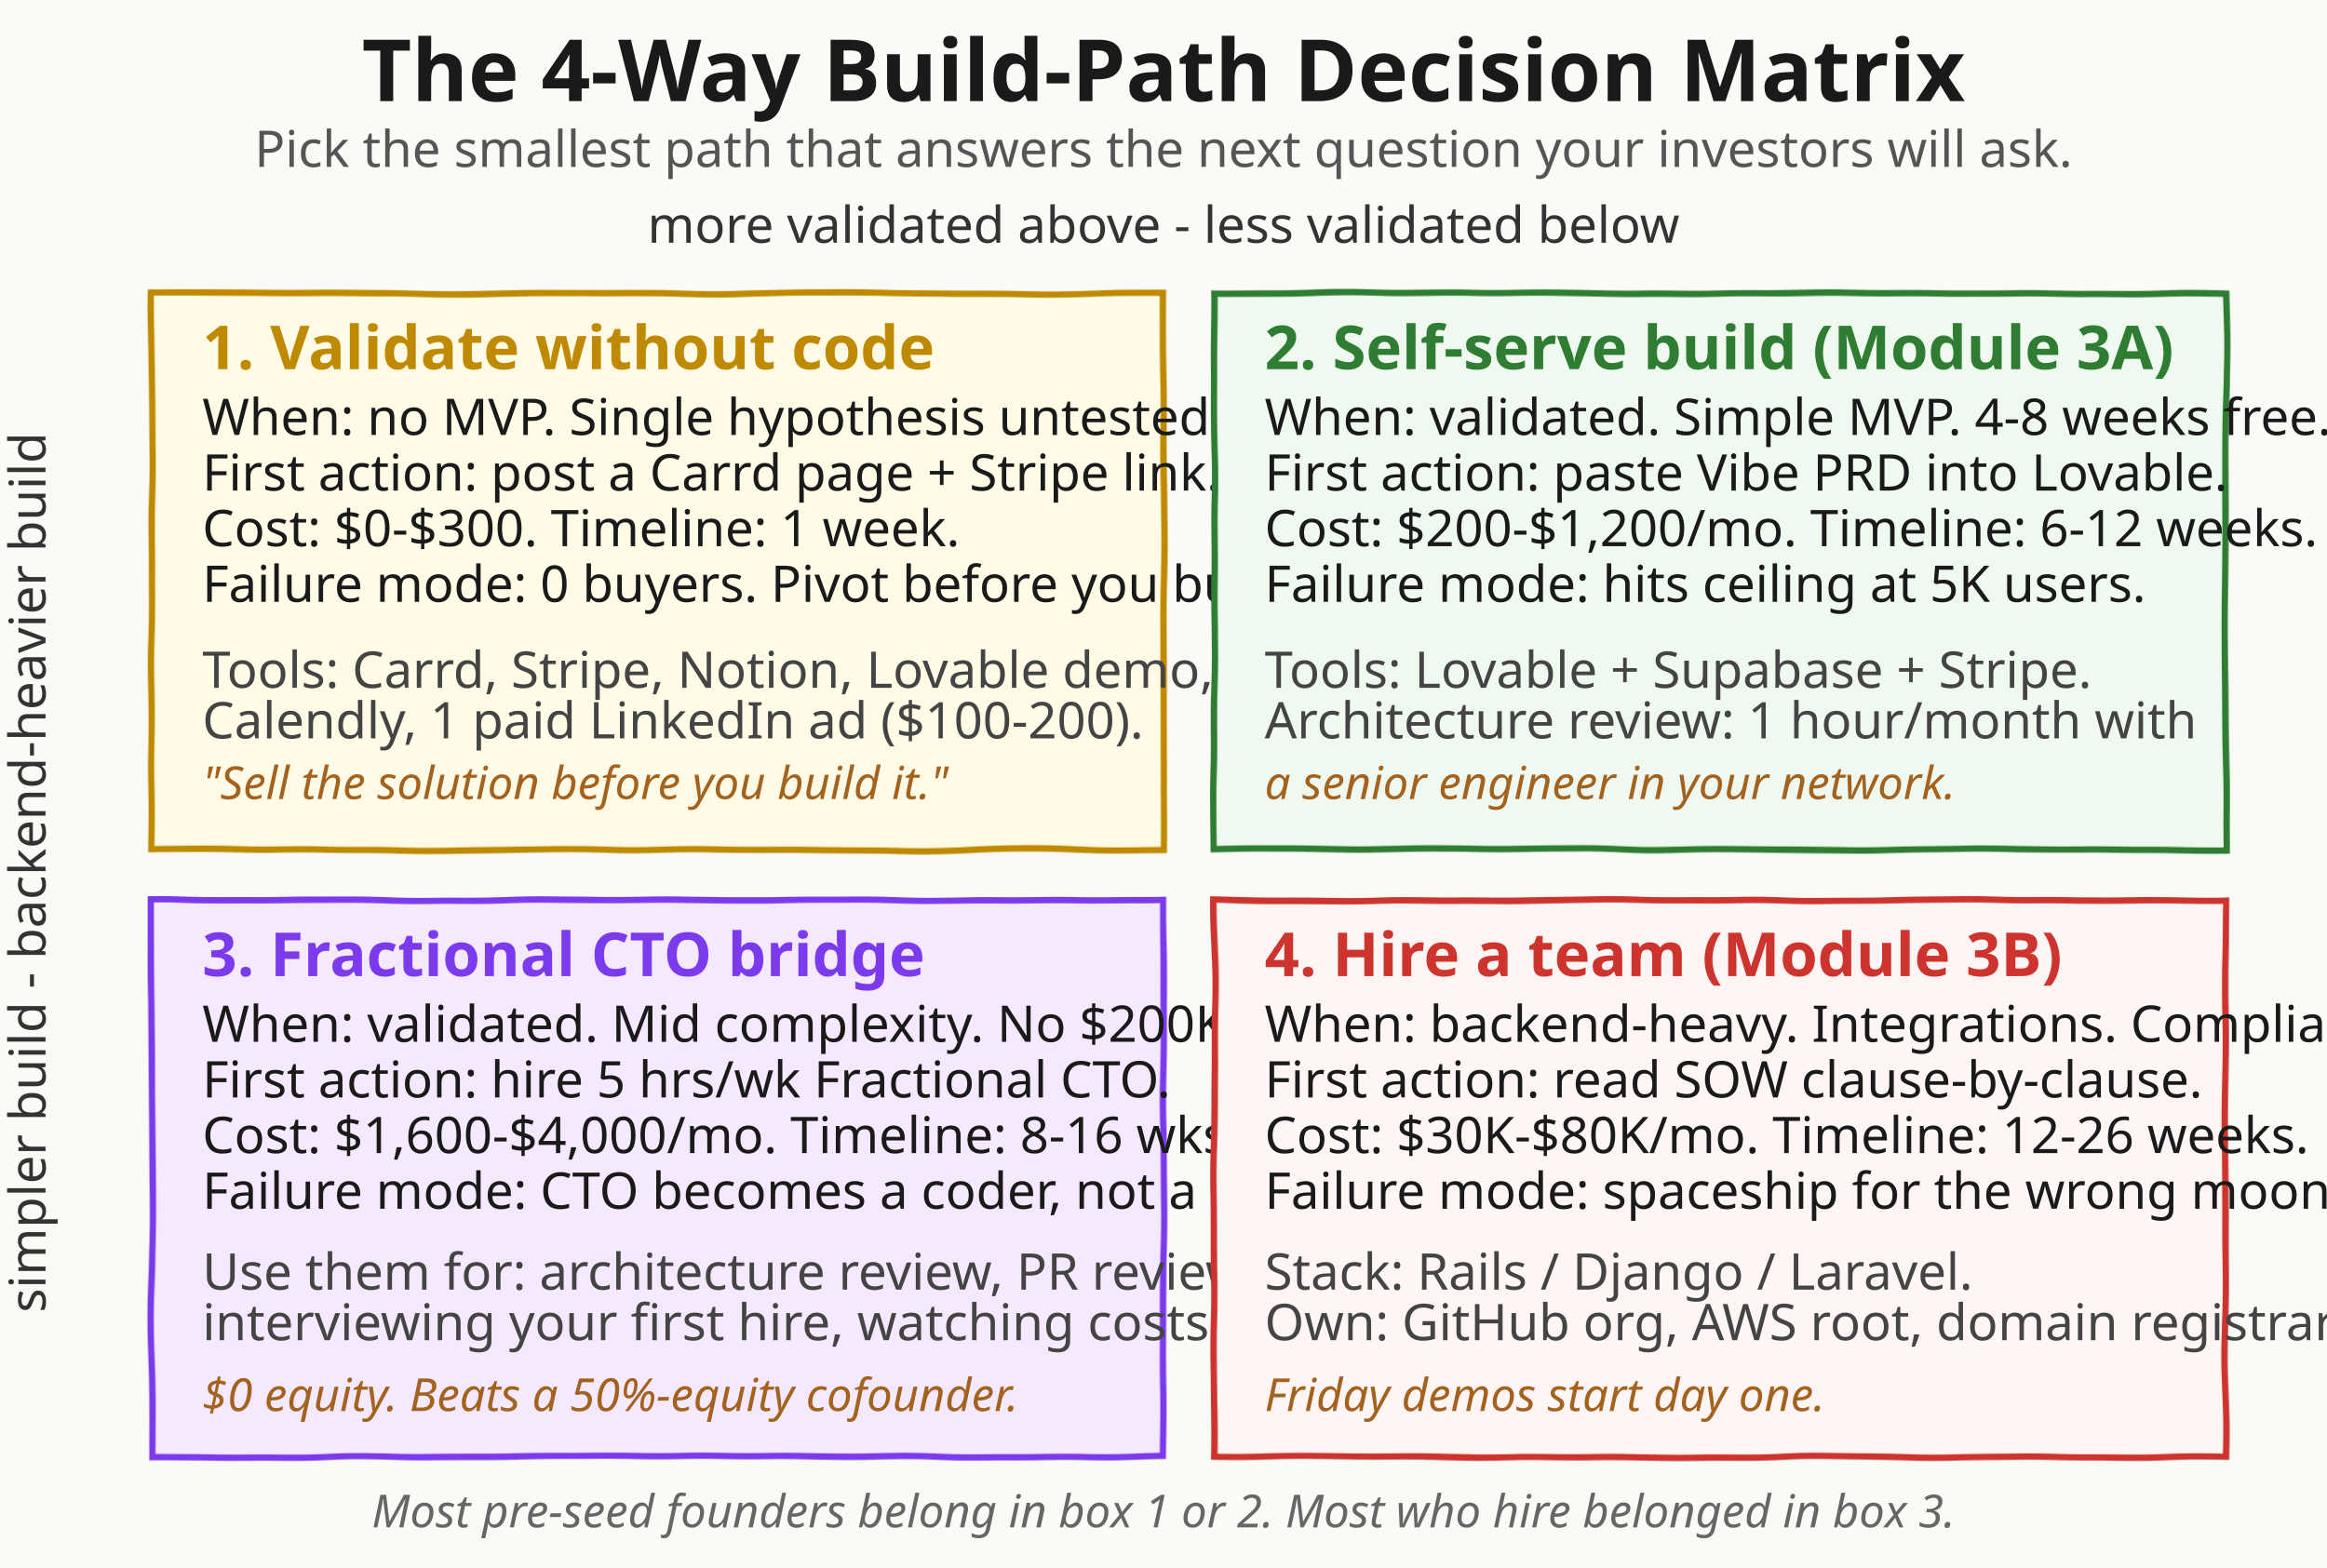
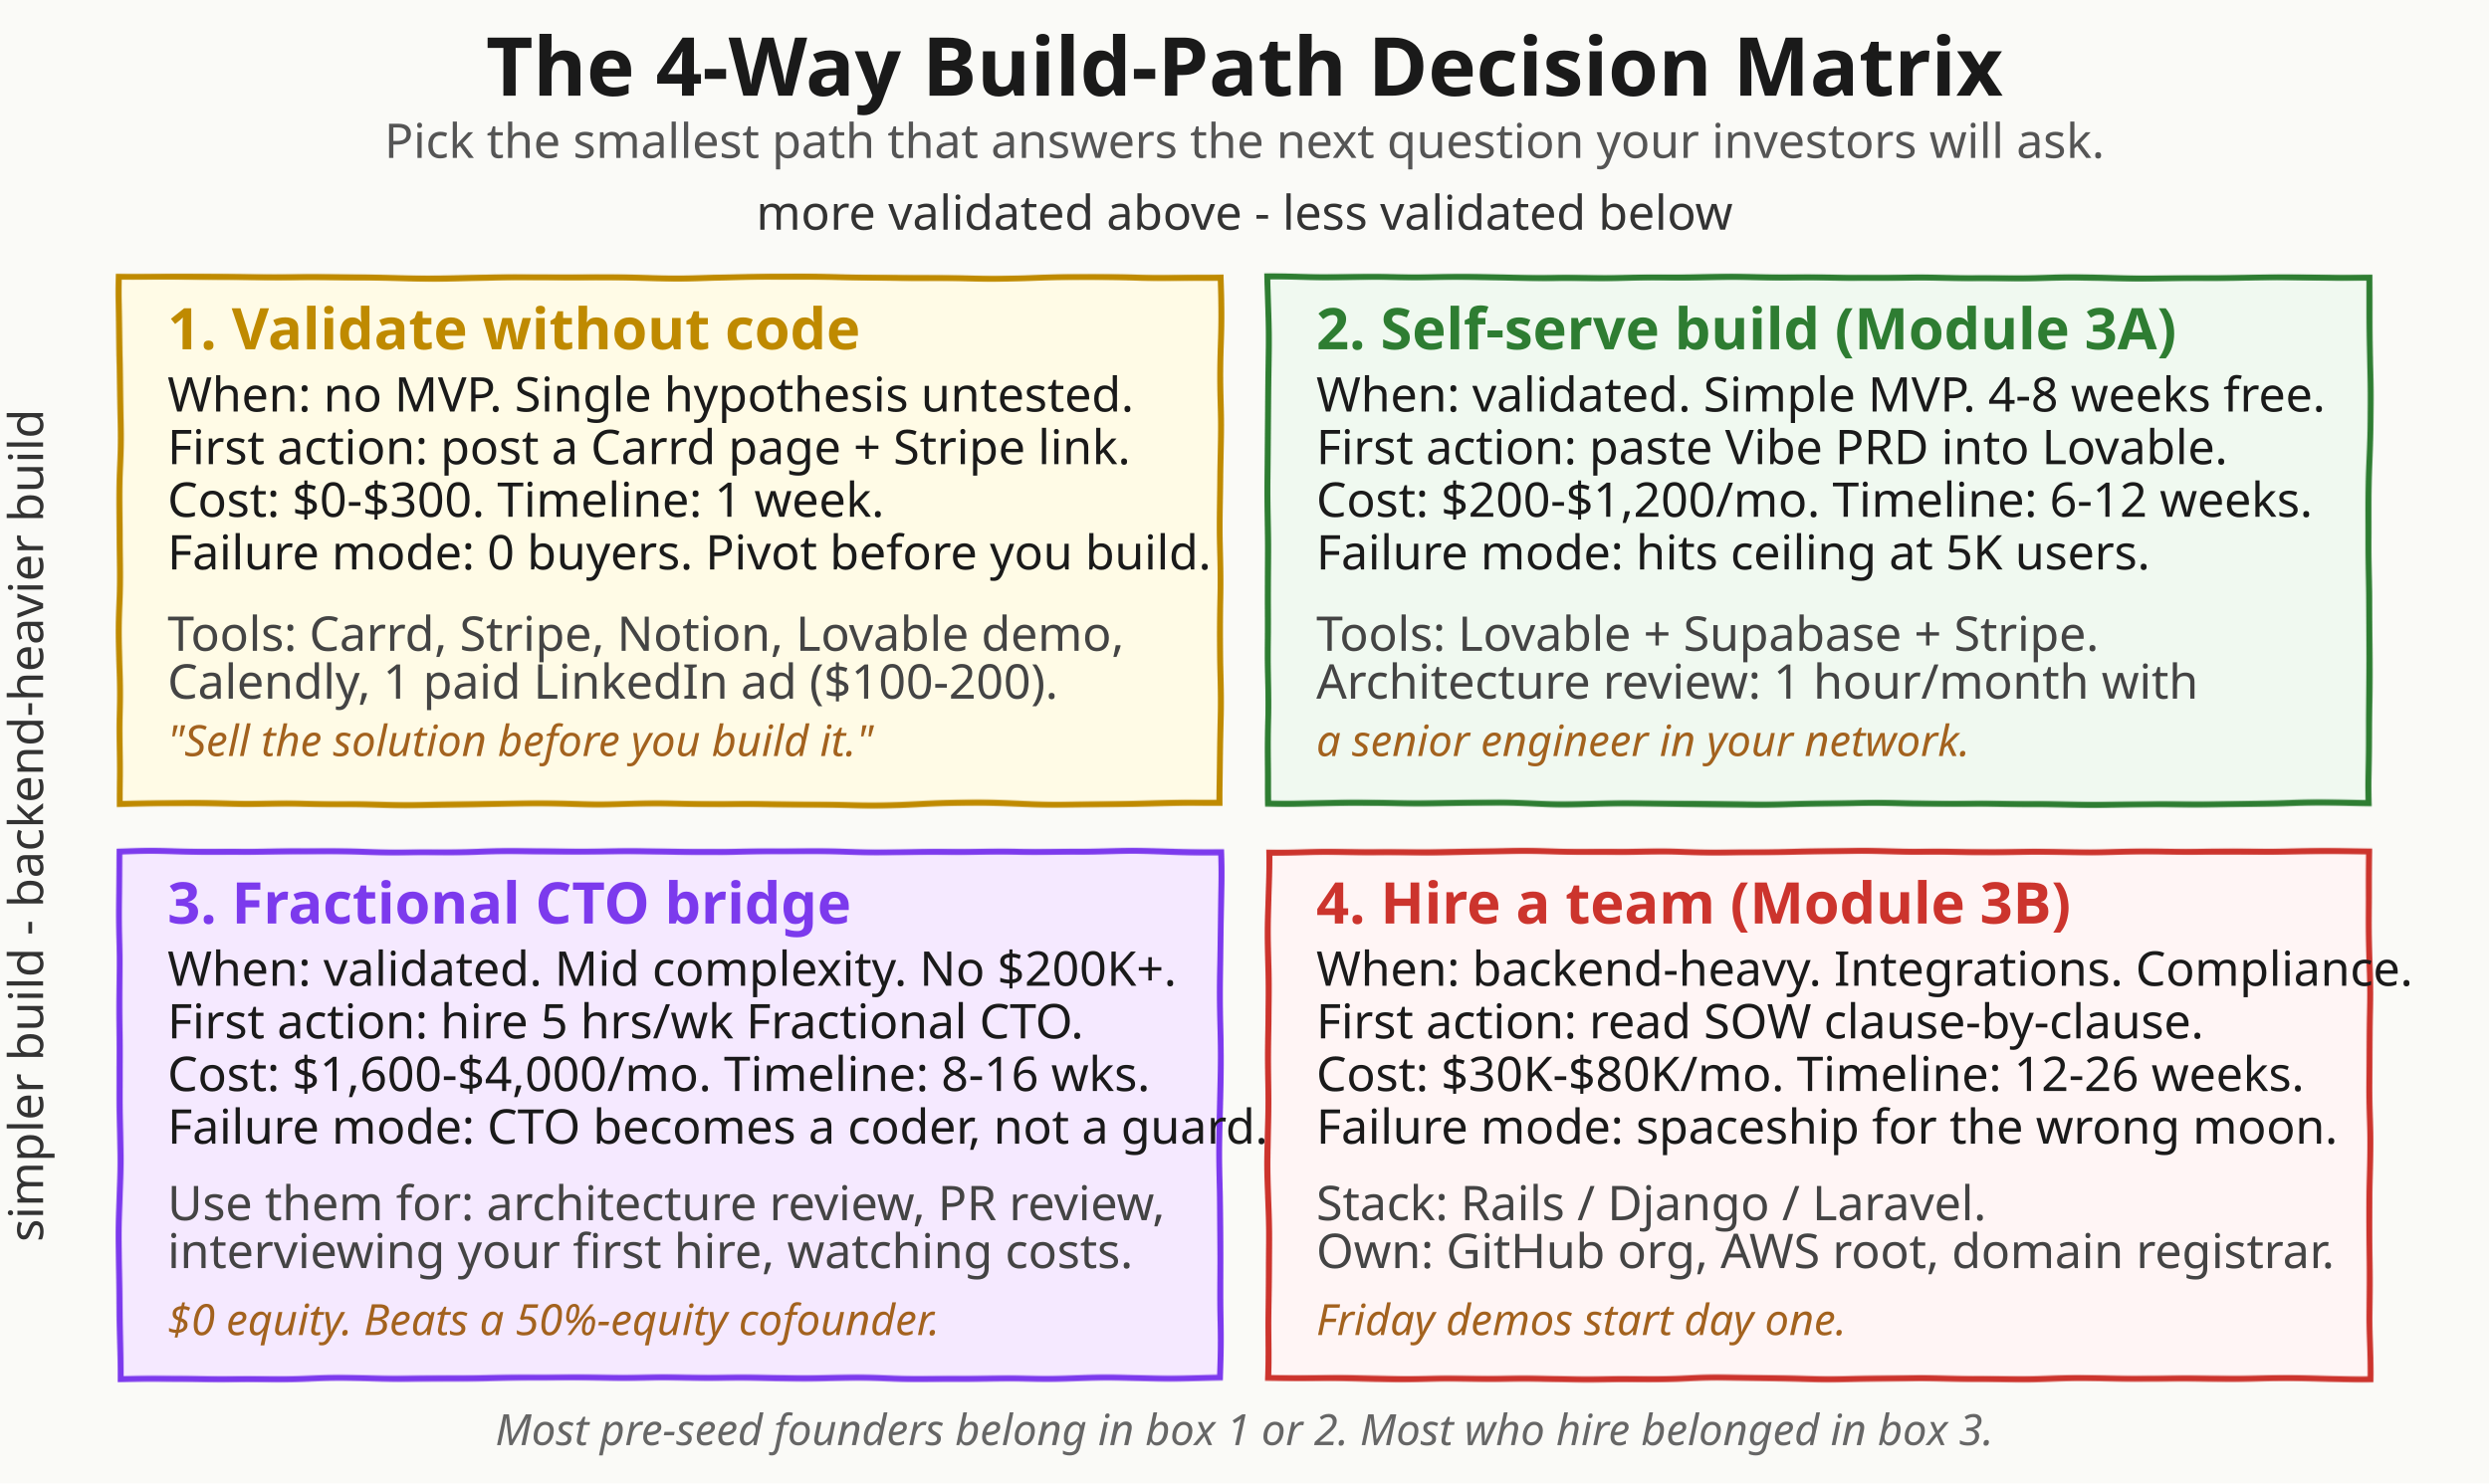
- <svg xmlns="http://www.w3.org/2000/svg" viewBox="0 0 920 620" font-family="&quot;Segoe UI&quot;, system-ui, -apple-system, sans-serif">
+ <svg xmlns="http://www.w3.org/2000/svg" viewBox="0 0 1040 620" font-family="&quot;Segoe UI&quot;, system-ui, -apple-system, sans-serif">
  <defs>
    <filter id="rough" x="-2%" y="-2%" width="104%" height="104%">
      <feTurbulence type="fractalNoise" baseFrequency="0.02" numOctaves="2" seed="3" />
      <feDisplacementMap in="SourceGraphic" scale="2" />
    </filter>
  </defs>
-   <rect width="920" height="620" fill="#fafaf7" />
-   <text x="460" y="40" font-size="34" text-anchor="middle" fill="#1a1a1a" font-weight="bold">The 4-Way Build-Path Decision Matrix</text>
-   <text x="460" y="66" font-size="20" text-anchor="middle" fill="#555">Pick the smallest path that answers the next question your investors will ask.</text>
-   <text x="460" y="96" font-size="20" text-anchor="middle" fill="#333">more validated above - less validated below</text>
+   <rect width="1040" height="620" fill="#fafaf7" />
+   <text x="520" y="40" font-size="34" text-anchor="middle" fill="#1a1a1a" font-weight="bold">The 4-Way Build-Path Decision Matrix</text>
+   <text x="520" y="66" font-size="20" text-anchor="middle" fill="#555">Pick the smallest path that answers the next question your investors will ask.</text>
+   <text x="520" y="96" font-size="20" text-anchor="middle" fill="#333">more validated above - less validated below</text>
  <text x="18" y="345" font-size="20" text-anchor="middle" fill="#333" transform="rotate(-90 18 345)">simpler build - backend-heavier build</text>
-   <rect x="60" y="116" width="400" height="220" fill="#fffbe6" stroke="#bf8a00" stroke-width="2.5" filter="url(#rough)" />
-   <text x="80" y="146" font-size="24" fill="#bf8a00" font-weight="bold">1. Validate without code</text>
-   <text x="80" y="172" font-size="20" fill="#1a1a1a">When: no MVP. Single hypothesis untested.</text>
-   <text x="80" y="194" font-size="20" fill="#1a1a1a">First action: post a Carrd page + Stripe link.</text>
-   <text x="80" y="216" font-size="20" fill="#1a1a1a">Cost: $0-$300. Timeline: 1 week.</text>
-   <text x="80" y="238" font-size="20" fill="#1a1a1a">Failure mode: 0 buyers. Pivot before you build.</text>
-   <text x="80" y="272" font-size="20" fill="#444">Tools: Carrd, Stripe, Notion, Lovable demo,</text>
-   <text x="80" y="292" font-size="20" fill="#444">Calendly, 1 paid LinkedIn ad ($100-200).</text>
-   <text x="80" y="316" font-size="18" fill="#a3621e" font-style="italic">"Sell the solution before you build it."</text>
-   <rect x="480" y="116" width="400" height="220" fill="#f0f9f0" stroke="#2e7d32" stroke-width="2.5" filter="url(#rough)" />
-   <text x="500" y="146" font-size="24" fill="#2e7d32" font-weight="bold">2. Self-serve build (Module 3A)</text>
-   <text x="500" y="172" font-size="20" fill="#1a1a1a">When: validated. Simple MVP. 4-8 weeks free.</text>
-   <text x="500" y="194" font-size="20" fill="#1a1a1a">First action: paste Vibe PRD into Lovable.</text>
-   <text x="500" y="216" font-size="20" fill="#1a1a1a">Cost: $200-$1,200/mo. Timeline: 6-12 weeks.</text>
-   <text x="500" y="238" font-size="20" fill="#1a1a1a">Failure mode: hits ceiling at 5K users.</text>
-   <text x="500" y="272" font-size="20" fill="#444">Tools: Lovable + Supabase + Stripe.</text>
-   <text x="500" y="292" font-size="20" fill="#444">Architecture review: 1 hour/month with</text>
-   <text x="500" y="316" font-size="18" fill="#a3621e" font-style="italic">a senior engineer in your network.</text>
-   <rect x="60" y="356" width="400" height="220" fill="#f5e9ff" stroke="#7c3aed" stroke-width="2.5" filter="url(#rough)" />
-   <text x="80" y="386" font-size="24" fill="#7c3aed" font-weight="bold">3. Fractional CTO bridge</text>
-   <text x="80" y="412" font-size="20" fill="#1a1a1a">When: validated. Mid complexity. No $200K+.</text>
-   <text x="80" y="434" font-size="20" fill="#1a1a1a">First action: hire 5 hrs/wk Fractional CTO.</text>
-   <text x="80" y="456" font-size="20" fill="#1a1a1a">Cost: $1,600-$4,000/mo. Timeline: 8-16 wks.</text>
-   <text x="80" y="478" font-size="20" fill="#1a1a1a">Failure mode: CTO becomes a coder, not a guard.</text>
-   <text x="80" y="510" font-size="20" fill="#444">Use them for: architecture review, PR review,</text>
-   <text x="80" y="530" font-size="20" fill="#444">interviewing your first hire, watching costs.</text>
-   <text x="80" y="558" font-size="18" fill="#a3621e" font-style="italic">$0 equity. Beats a 50%-equity cofounder.</text>
-   <rect x="480" y="356" width="400" height="220" fill="#fff5f5" stroke="#cc342d" stroke-width="2.5" filter="url(#rough)" />
-   <text x="500" y="386" font-size="24" fill="#cc342d" font-weight="bold">4. Hire a team (Module 3B)</text>
-   <text x="500" y="412" font-size="20" fill="#1a1a1a">When: backend-heavy. Integrations. Compliance.</text>
-   <text x="500" y="434" font-size="20" fill="#1a1a1a">First action: read SOW clause-by-clause.</text>
-   <text x="500" y="456" font-size="20" fill="#1a1a1a">Cost: $30K-$80K/mo. Timeline: 12-26 weeks.</text>
-   <text x="500" y="478" font-size="20" fill="#1a1a1a">Failure mode: spaceship for the wrong moon.</text>
-   <text x="500" y="510" font-size="20" fill="#444">Stack: Rails / Django / Laravel.</text>
-   <text x="500" y="530" font-size="20" fill="#444">Own: GitHub org, AWS root, domain registrar.</text>
-   <text x="500" y="558" font-size="18" fill="#a3621e" font-style="italic">Friday demos start day one.</text>
-   <text x="460" y="604" font-size="18" text-anchor="middle" fill="#666" font-style="italic">Most pre-seed founders belong in box 1 or 2. Most who hire belonged in box 3.</text>
+   <rect x="50" y="116" width="460" height="220" fill="#fffbe6" stroke="#bf8a00" stroke-width="2.5" filter="url(#rough)" />
+   <text x="70" y="146" font-size="24" fill="#bf8a00" font-weight="bold">1. Validate without code</text>
+   <text x="70" y="172" font-size="20" fill="#1a1a1a">When: no MVP. Single hypothesis untested.</text>
+   <text x="70" y="194" font-size="20" fill="#1a1a1a">First action: post a Carrd page + Stripe link.</text>
+   <text x="70" y="216" font-size="20" fill="#1a1a1a">Cost: $0-$300. Timeline: 1 week.</text>
+   <text x="70" y="238" font-size="20" fill="#1a1a1a">Failure mode: 0 buyers. Pivot before you build.</text>
+   <text x="70" y="272" font-size="20" fill="#444">Tools: Carrd, Stripe, Notion, Lovable demo,</text>
+   <text x="70" y="292" font-size="20" fill="#444">Calendly, 1 paid LinkedIn ad ($100-200).</text>
+   <text x="70" y="316" font-size="18" fill="#a3621e" font-style="italic">"Sell the solution before you build it."</text>
+   <rect x="530" y="116" width="460" height="220" fill="#f0f9f0" stroke="#2e7d32" stroke-width="2.5" filter="url(#rough)" />
+   <text x="550" y="146" font-size="24" fill="#2e7d32" font-weight="bold">2. Self-serve build (Module 3A)</text>
+   <text x="550" y="172" font-size="20" fill="#1a1a1a">When: validated. Simple MVP. 4-8 weeks free.</text>
+   <text x="550" y="194" font-size="20" fill="#1a1a1a">First action: paste Vibe PRD into Lovable.</text>
+   <text x="550" y="216" font-size="20" fill="#1a1a1a">Cost: $200-$1,200/mo. Timeline: 6-12 weeks.</text>
+   <text x="550" y="238" font-size="20" fill="#1a1a1a">Failure mode: hits ceiling at 5K users.</text>
+   <text x="550" y="272" font-size="20" fill="#444">Tools: Lovable + Supabase + Stripe.</text>
+   <text x="550" y="292" font-size="20" fill="#444">Architecture review: 1 hour/month with</text>
+   <text x="550" y="316" font-size="18" fill="#a3621e" font-style="italic">a senior engineer in your network.</text>
+   <rect x="50" y="356" width="460" height="220" fill="#f5e9ff" stroke="#7c3aed" stroke-width="2.5" filter="url(#rough)" />
+   <text x="70" y="386" font-size="24" fill="#7c3aed" font-weight="bold">3. Fractional CTO bridge</text>
+   <text x="70" y="412" font-size="20" fill="#1a1a1a">When: validated. Mid complexity. No $200K+.</text>
+   <text x="70" y="434" font-size="20" fill="#1a1a1a">First action: hire 5 hrs/wk Fractional CTO.</text>
+   <text x="70" y="456" font-size="20" fill="#1a1a1a">Cost: $1,600-$4,000/mo. Timeline: 8-16 wks.</text>
+   <text x="70" y="478" font-size="20" fill="#1a1a1a">Failure mode: CTO becomes a coder, not a guard.</text>
+   <text x="70" y="510" font-size="20" fill="#444">Use them for: architecture review, PR review,</text>
+   <text x="70" y="530" font-size="20" fill="#444">interviewing your first hire, watching costs.</text>
+   <text x="70" y="558" font-size="18" fill="#a3621e" font-style="italic">$0 equity. Beats a 50%-equity cofounder.</text>
+   <rect x="530" y="356" width="460" height="220" fill="#fff5f5" stroke="#cc342d" stroke-width="2.5" filter="url(#rough)" />
+   <text x="550" y="386" font-size="24" fill="#cc342d" font-weight="bold">4. Hire a team (Module 3B)</text>
+   <text x="550" y="412" font-size="20" fill="#1a1a1a">When: backend-heavy. Integrations. Compliance.</text>
+   <text x="550" y="434" font-size="20" fill="#1a1a1a">First action: read SOW clause-by-clause.</text>
+   <text x="550" y="456" font-size="20" fill="#1a1a1a">Cost: $30K-$80K/mo. Timeline: 12-26 weeks.</text>
+   <text x="550" y="478" font-size="20" fill="#1a1a1a">Failure mode: spaceship for the wrong moon.</text>
+   <text x="550" y="510" font-size="20" fill="#444">Stack: Rails / Django / Laravel.</text>
+   <text x="550" y="530" font-size="20" fill="#444">Own: GitHub org, AWS root, domain registrar.</text>
+   <text x="550" y="558" font-size="18" fill="#a3621e" font-style="italic">Friday demos start day one.</text>
+   <text x="520" y="604" font-size="18" text-anchor="middle" fill="#666" font-style="italic">Most pre-seed founders belong in box 1 or 2. Most who hire belonged in box 3.</text>
</svg>
